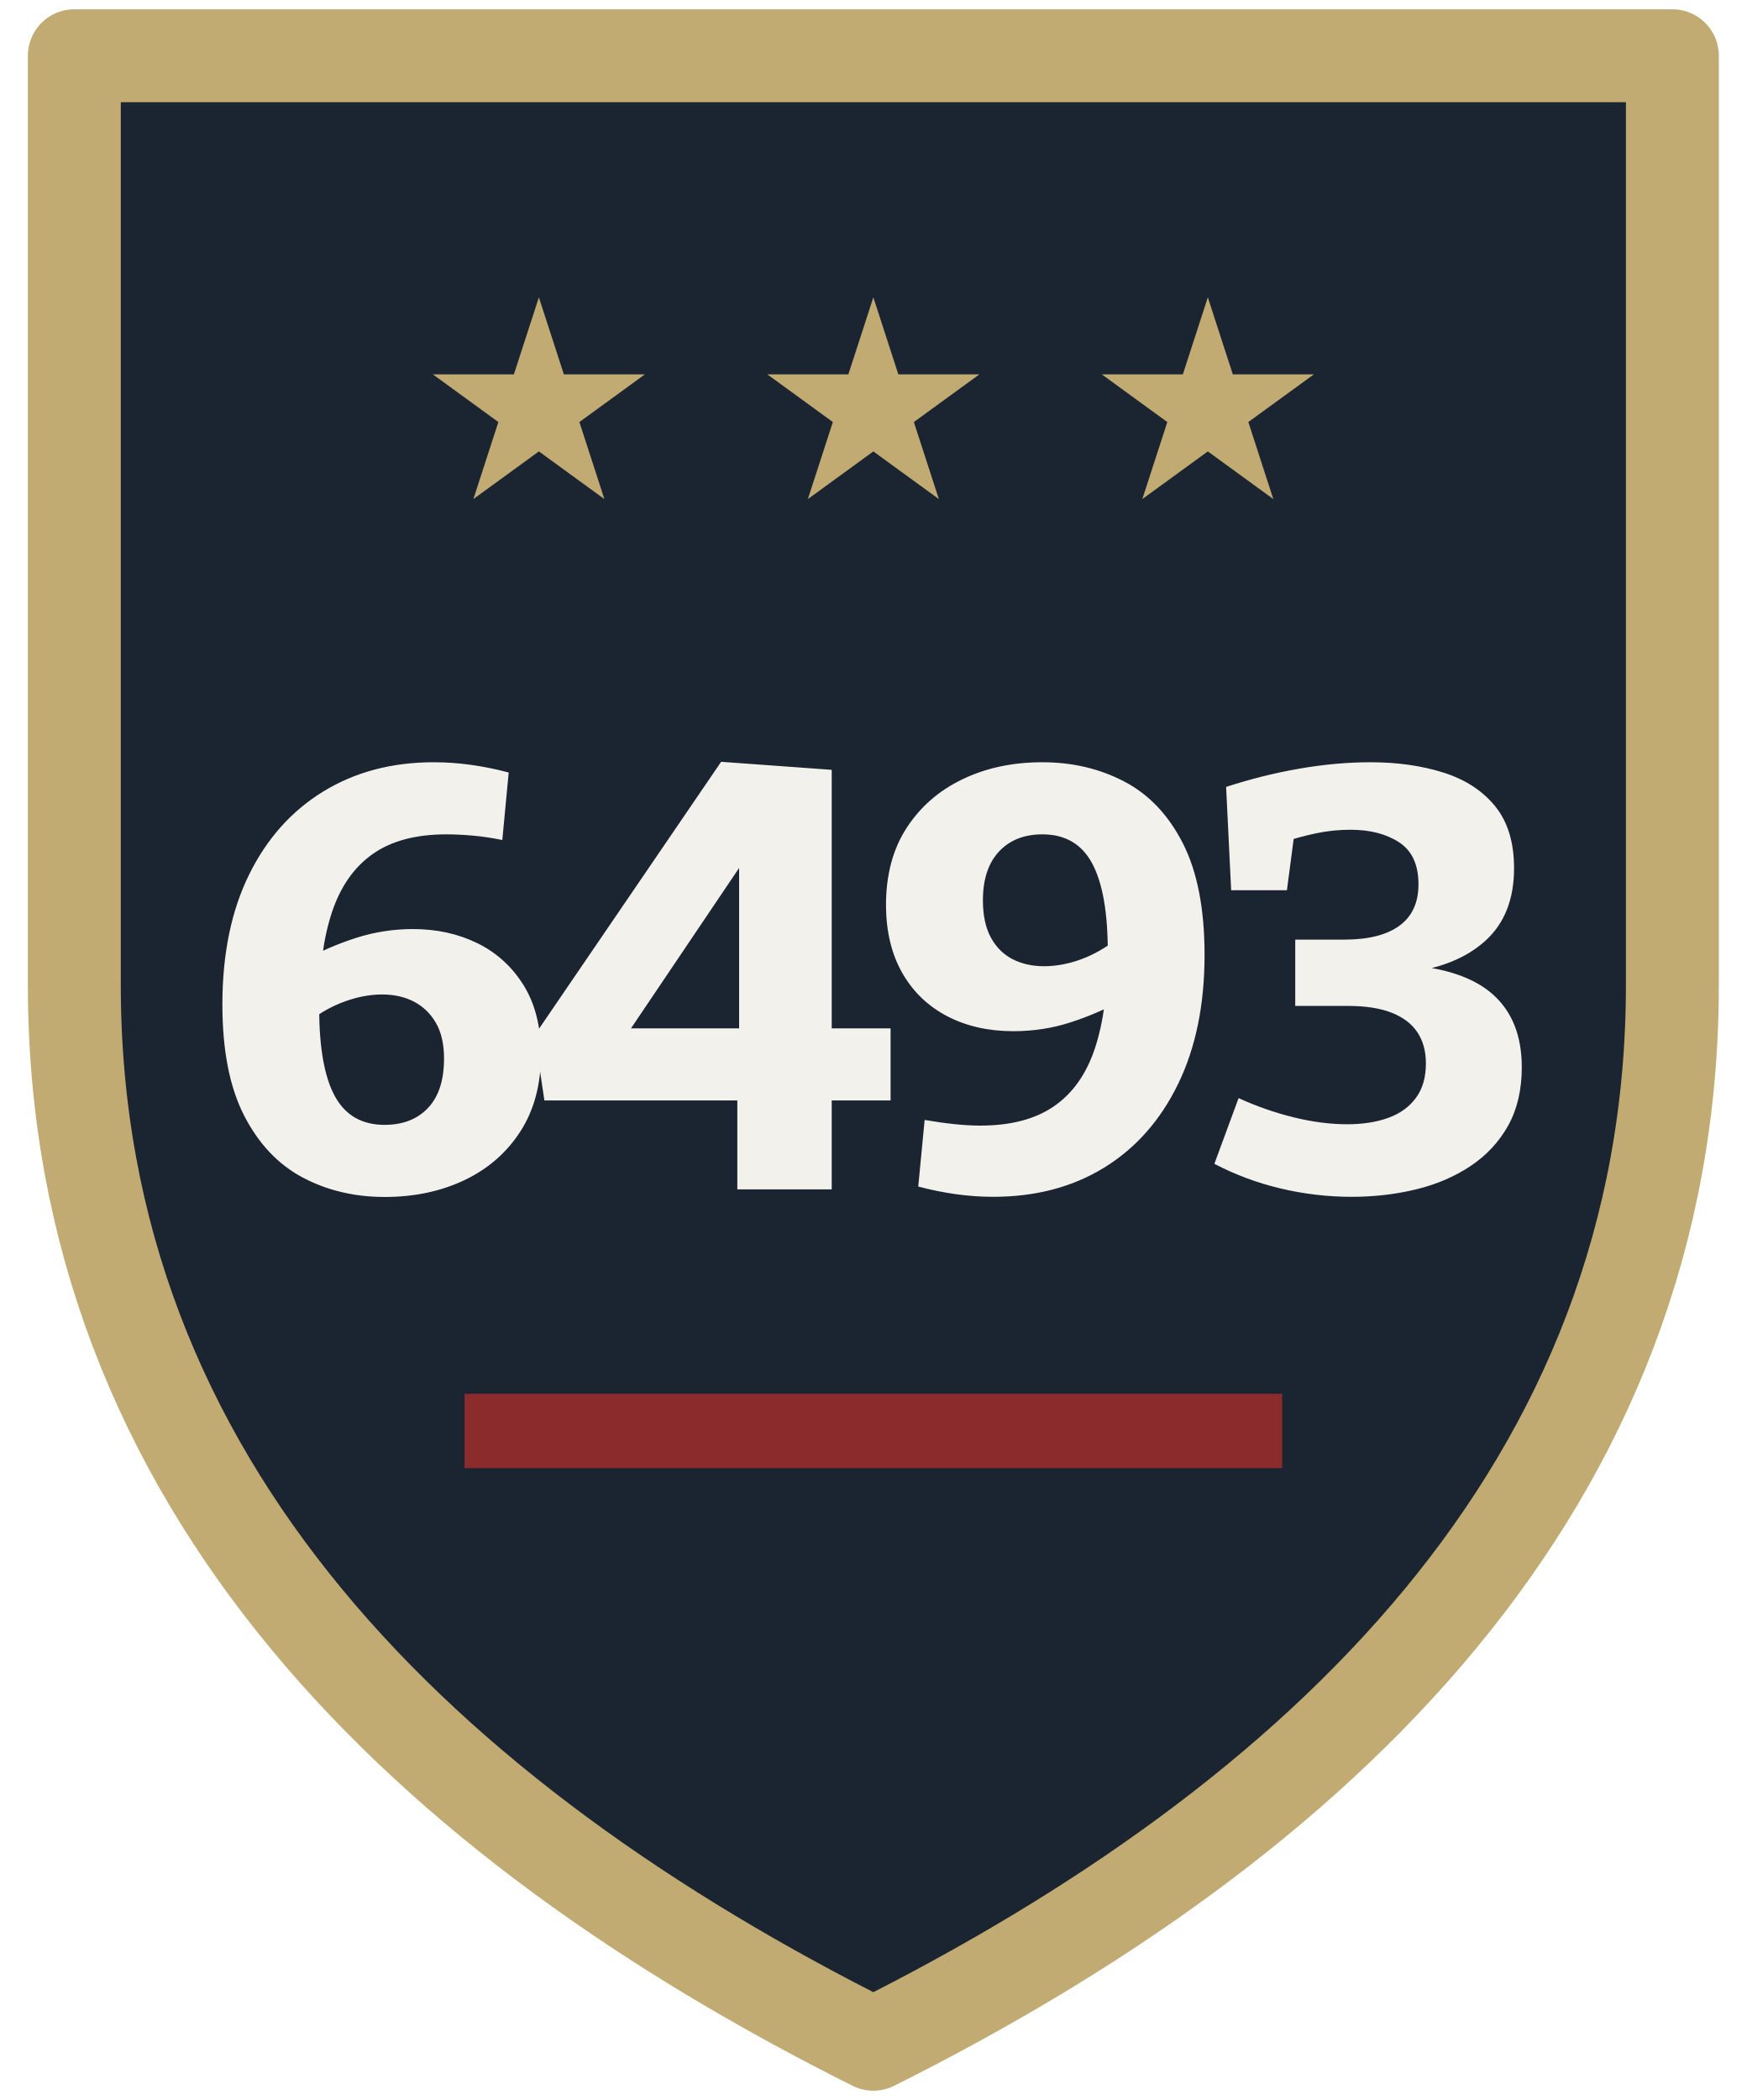
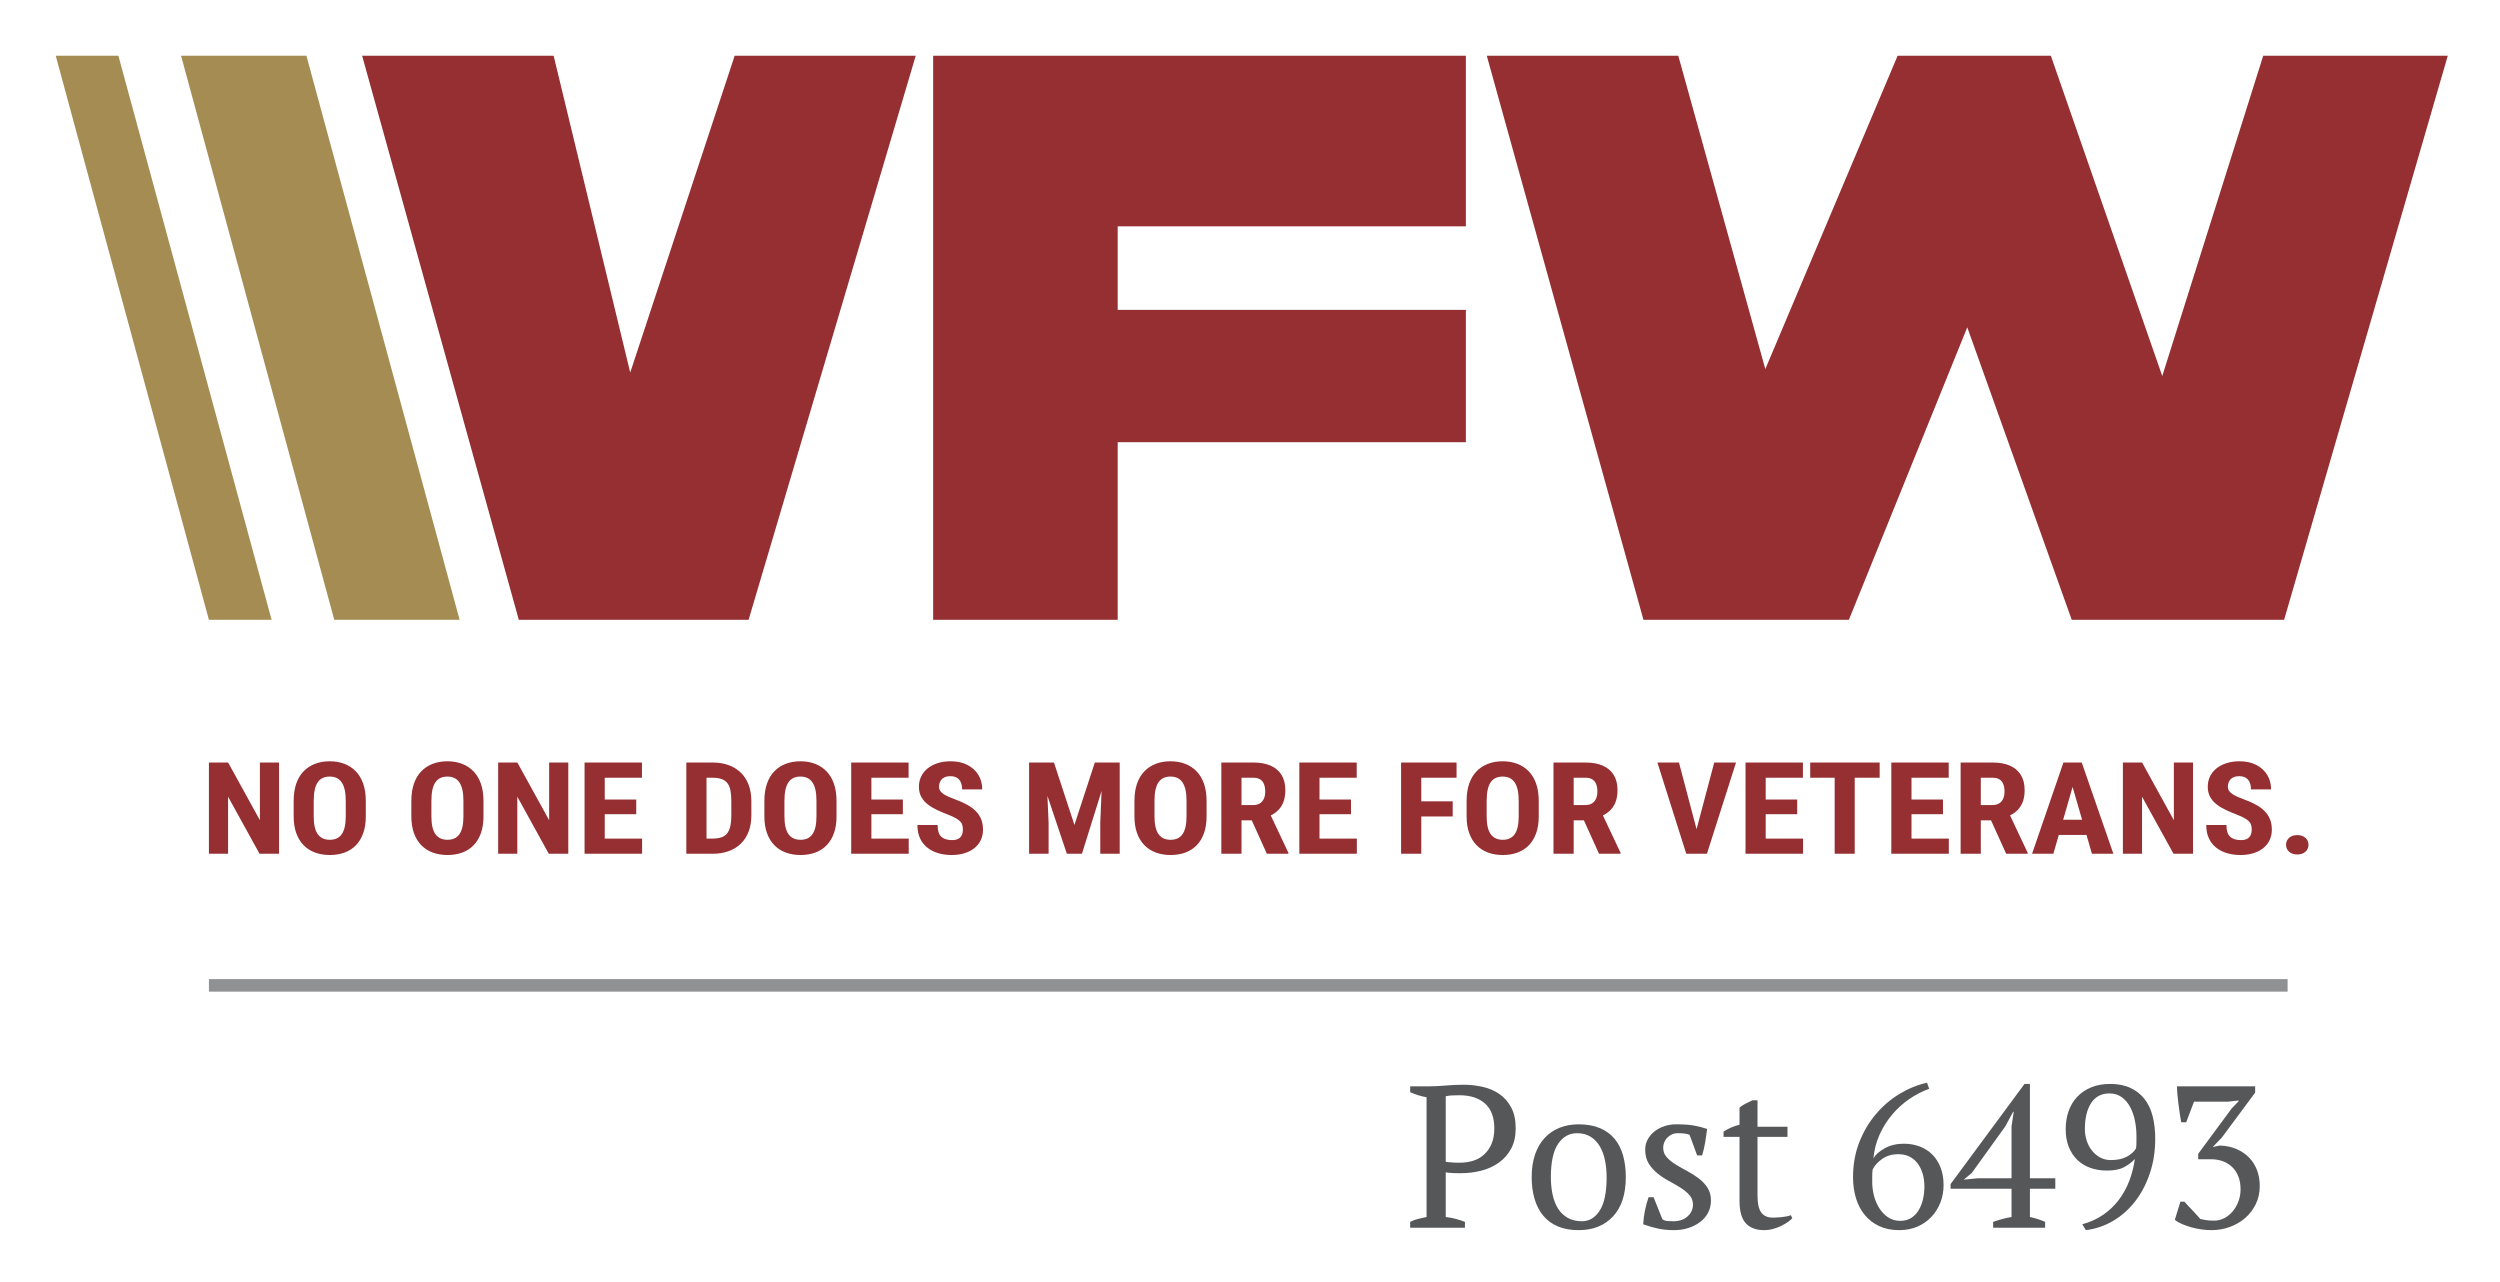
- <svg xmlns="http://www.w3.org/2000/svg" viewBox="6 6 188 226" role="img" aria-labelledby="t">
-   <path d="M14 12H186V112C186 166 148 202 100 226C52 202 14 166 14 112Z" fill="#1b2531" stroke="#c2ab72" stroke-width="10" stroke-linejoin="round" />
-   <path d="M64.00,38.00L66.69,46.29L75.41,46.29L68.36,51.42L71.05,59.71L64.00,54.58L56.95,59.71L59.64,51.42L52.59,46.29L61.31,46.29Z M100.00,38.00L102.69,46.29L111.41,46.29L104.36,51.42L107.05,59.71L100.00,54.58L92.95,59.71L95.64,51.42L88.59,46.29L97.31,46.29Z M136.00,38.00L138.69,46.29L147.41,46.29L140.36,51.42L143.05,59.71L136.00,54.58L128.95,59.71L131.64,51.42L124.59,46.29L133.31,46.29Z" fill="#c2ab72" />
-   <path d="M39.184 115.968 38.72 109.36Q41.392 107.872 44.352 106.928Q47.312 105.984 50.448 105.984Q54.272 105.984 57.376 107.504Q60.48 109.024 62.352 112.024Q64.224 115.024 64.224 119.488Q64.224 124.32 62.016 127.752Q59.808 131.184 56.0 133.0Q52.192 134.816 47.408 134.816Q42.528 134.816 38.576 132.72Q34.624 130.624 32.28 126.064Q29.936 121.504 29.936 114.112Q29.936 105.968 32.8 100.144Q35.664 94.32 40.8 91.176Q45.936 88.032 52.688 88.032Q56.576 88.032 60.752 89.136L60.064 96.4Q58.416 96.064 56.88 95.928Q55.344 95.792 54.048 95.792Q49.12 95.792 46.12 97.904Q43.12 100.016 41.736 104.152Q40.352 108.288 40.352 114.448Q40.352 120.88 42.04 123.968Q43.728 127.056 47.392 127.056Q50.352 127.056 52.072 125.232Q53.792 123.408 53.792 119.92Q53.792 117.6 52.92 116.088Q52.048 114.576 50.56 113.8Q49.072 113.024 47.12 113.024Q45.232 113.024 43.176 113.752Q41.12 114.48 39.184 115.968ZM85.36 122.4 87.872 124.432H64.592L63.552 117.392L83.616 87.984L95.52 88.848V118.464L93.008 116.672H101.856V124.432H93.008L95.52 122.4V134.0H85.36ZM88.064 116.672 85.552 118.464V93.664L89.024 94.256L71.488 120.272L69.52 116.672ZM126.384 106.928 126.864 113.584Q124.24 115.04 121.28 116.008Q118.32 116.976 115.072 116.976Q111.04 116.976 107.944 115.36Q104.848 113.744 103.12 110.72Q101.392 107.696 101.36 103.488Q101.344 98.576 103.552 95.144Q105.76 91.712 109.576 89.872Q113.392 88.032 118.176 88.032Q123.056 88.032 127.032 90.12Q131.008 92.208 133.328 96.784Q135.648 101.36 135.648 108.768Q135.648 116.8 132.8 122.656Q129.952 128.512 124.848 131.656Q119.744 134.8 112.88 134.8Q109.008 134.8 104.832 133.696L105.52 126.528Q107.184 126.816 108.712 126.976Q110.24 127.136 111.504 127.136Q116.464 127.136 119.488 125.024Q122.512 122.912 123.872 118.744Q125.232 114.576 125.232 108.432Q125.232 102.048 123.552 98.92Q121.872 95.792 118.192 95.792Q115.248 95.792 113.52 97.648Q111.792 99.504 111.792 102.896Q111.792 105.312 112.64 106.88Q113.488 108.448 114.968 109.216Q116.448 109.984 118.368 109.984Q120.352 109.984 122.4 109.224Q124.448 108.464 126.384 106.928ZM151.488 134.8Q147.616 134.8 143.84 133.904Q140.064 133.008 136.704 131.248L139.312 124.176Q142.176 125.488 145.216 126.24Q148.256 126.992 151.008 126.992Q153.472 126.992 155.376 126.32Q157.28 125.648 158.376 124.184Q159.472 122.72 159.472 120.448Q159.472 118.464 158.552 117.088Q157.632 115.712 155.776 114.984Q153.92 114.256 151.056 114.256H145.408V107.12H150.704Q154.576 107.12 156.624 105.624Q158.672 104.128 158.672 101.168Q158.672 98.016 156.6 96.656Q154.528 95.296 151.344 95.296Q149.472 95.296 147.648 95.68Q145.824 96.064 144.064 96.656L145.36 95.376L144.512 101.808H138.512L137.968 90.688Q141.888 89.408 145.864 88.72Q149.84 88.032 153.488 88.032Q157.84 88.032 161.36 89.144Q164.88 90.256 166.92 92.76Q168.96 95.264 168.96 99.44Q168.96 104.432 165.896 107.224Q162.832 110.016 157.488 110.656L157.104 109.824Q163.6 110.256 166.696 113.032Q169.792 115.808 169.792 120.848Q169.792 124.496 168.328 127.128Q166.864 129.76 164.288 131.48Q161.712 133.2 158.408 134.0Q155.104 134.8 151.488 134.8Z" fill="#f2f1ec" />
-   <path d="M56 160H144" stroke="#8c2b2c" stroke-width="8" />
+ <svg xmlns="http://www.w3.org/2000/svg" viewBox="3 4 359 184" role="img" aria-labelledby="t">
+   <path fill="#a58c52" d="M11 12L20 12L42 93L33 93ZM29 12L47 12L69 93L51 93Z" />
+   <path fill="#952f32" d="M55 12L82.5 12L93.5 57.5L108.5 12L134.5 12L110.5 93L77.5 93ZM137 12L213.5 12L213.5 36.5L163.5 36.5L163.5 48.5L213.5 48.5L213.5 67.5L163.5 67.5L163.5 93L137 93ZM216.5 12L244 12L256.5 57L275.5 12L297.5 12L313.5 58L328 12L354.5 12L331 93L300.5 93L285.5 51L268.5 93L239 93Z" />
+   <path fill="#952f32" d="M43.072 113.5V126.6H40.272L35.751 118.404V126.6H33.0V113.5H35.76L40.322 121.786V113.5ZM55.529 119.033V121.22Q55.529 122.605 55.158 123.644Q54.787 124.684 54.109 125.381Q53.431 126.078 52.476 126.429Q51.522 126.78 50.364 126.78Q49.206 126.78 48.252 126.429Q47.297 126.078 46.609 125.381Q45.922 124.684 45.546 123.644Q45.17 122.605 45.17 121.22V119.033Q45.17 117.612 45.536 116.546Q45.902 115.479 46.594 114.764Q47.287 114.049 48.237 113.684Q49.187 113.32 50.344 113.32Q51.502 113.32 52.452 113.684Q53.401 114.049 54.094 114.764Q54.787 115.479 55.158 116.546Q55.529 117.612 55.529 119.033ZM52.649 121.22V119.015Q52.649 118.08 52.501 117.418Q52.353 116.757 52.056 116.334Q51.759 115.911 51.334 115.713Q50.908 115.515 50.344 115.515Q49.78 115.515 49.35 115.713Q48.919 115.911 48.628 116.334Q48.336 116.757 48.192 117.418Q48.049 118.08 48.049 119.015V121.22Q48.049 122.119 48.197 122.758Q48.346 123.397 48.642 123.802Q48.939 124.207 49.37 124.4Q49.8 124.594 50.364 124.594Q50.918 124.594 51.348 124.4Q51.779 124.207 52.066 123.802Q52.353 123.397 52.501 122.758Q52.649 122.119 52.649 121.22ZM72.428 119.033V121.22Q72.428 122.605 72.057 123.644Q71.686 124.684 71.008 125.381Q70.33 126.078 69.375 126.429Q68.421 126.78 67.263 126.78Q66.105 126.78 65.151 126.429Q64.196 126.078 63.508 125.381Q62.821 124.684 62.445 123.644Q62.069 122.605 62.069 121.22V119.033Q62.069 117.612 62.435 116.546Q62.801 115.479 63.493 114.764Q64.186 114.049 65.136 113.684Q66.086 113.32 67.243 113.32Q68.401 113.32 69.351 113.684Q70.3 114.049 70.993 114.764Q71.686 115.479 72.057 116.546Q72.428 117.612 72.428 119.033ZM69.548 121.22V119.015Q69.548 118.08 69.4 117.418Q69.252 116.757 68.955 116.334Q68.658 115.911 68.233 115.713Q67.807 115.515 67.243 115.515Q66.679 115.515 66.249 115.713Q65.818 115.911 65.527 116.334Q65.235 116.757 65.091 117.418Q64.948 118.08 64.948 119.015V121.22Q64.948 122.119 65.096 122.758Q65.245 123.397 65.541 123.802Q65.838 124.207 66.269 124.4Q66.699 124.594 67.263 124.594Q67.817 124.594 68.247 124.4Q68.678 124.207 68.965 123.802Q69.252 123.397 69.4 122.758Q69.548 122.119 69.548 121.22ZM84.607 113.5V126.6H81.807L77.286 118.404V126.6H74.535V113.5H77.295L81.857 121.786V113.5ZM95.204 124.423V126.6H88.941V124.423ZM89.841 113.5V126.6H86.942V113.5ZM94.363 118.808V120.923H88.941V118.808ZM95.184 113.5V115.686H88.941V113.5ZM105.315 126.6H102.773L102.792 124.423H105.315Q106.364 124.423 106.948 124.081Q107.532 123.739 107.774 123.001Q108.016 122.263 108.016 121.067V119.024Q108.016 118.116 107.888 117.481Q107.759 116.847 107.452 116.456Q107.146 116.064 106.631 115.875Q106.117 115.686 105.355 115.686H102.723V113.5H105.355Q106.601 113.5 107.621 113.869Q108.64 114.238 109.372 114.944Q110.104 115.65 110.5 116.685Q110.895 117.72 110.895 119.042V121.067Q110.895 122.398 110.5 123.424Q110.104 124.45 109.377 125.156Q108.65 125.862 107.621 126.231Q106.592 126.6 105.315 126.6ZM104.455 113.5V126.6H101.556V113.5ZM123.124 119.033V121.22Q123.124 122.605 122.753 123.644Q122.382 124.684 121.705 125.381Q121.027 126.078 120.072 126.429Q119.117 126.78 117.96 126.78Q116.802 126.78 115.847 126.429Q114.893 126.078 114.205 125.381Q113.517 124.684 113.141 123.644Q112.765 122.605 112.765 121.22V119.033Q112.765 117.612 113.132 116.546Q113.498 115.479 114.19 114.764Q114.883 114.049 115.833 113.684Q116.782 113.32 117.94 113.32Q119.098 113.32 120.047 113.684Q120.997 114.049 121.69 114.764Q122.382 115.479 122.753 116.546Q123.124 117.612 123.124 119.033ZM120.245 121.22V119.015Q120.245 118.08 120.097 117.418Q119.949 116.757 119.652 116.334Q119.355 115.911 118.929 115.713Q118.504 115.515 117.94 115.515Q117.376 115.515 116.946 115.713Q116.515 115.911 116.223 116.334Q115.932 116.757 115.788 117.418Q115.645 118.08 115.645 119.015V121.22Q115.645 122.119 115.793 122.758Q115.941 123.397 116.238 123.802Q116.535 124.207 116.965 124.4Q117.396 124.594 117.96 124.594Q118.514 124.594 118.944 124.4Q119.375 124.207 119.662 123.802Q119.949 123.397 120.097 122.758Q120.245 122.119 120.245 121.22ZM133.493 124.423V126.6H127.23V124.423ZM128.131 113.5V126.6H125.232V113.5ZM132.652 118.808V120.923H127.23V118.808ZM133.474 113.5V115.686H127.23V113.5ZM141.27 123.154Q141.27 122.803 141.201 122.515Q141.132 122.227 140.909 121.984Q140.686 121.741 140.266 121.499Q139.845 121.256 139.173 120.995Q138.371 120.689 137.619 120.342Q136.867 119.996 136.264 119.537Q135.66 119.078 135.309 118.453Q134.958 117.828 134.958 116.982Q134.958 116.154 135.289 115.479Q135.621 114.805 136.234 114.323Q136.847 113.842 137.674 113.581Q138.5 113.32 139.519 113.32Q140.904 113.32 141.918 113.842Q142.932 114.364 143.491 115.272Q144.05 116.181 144.05 117.36H141.161Q141.161 116.802 140.988 116.375Q140.815 115.947 140.439 115.704Q140.063 115.461 139.469 115.461Q138.915 115.461 138.554 115.664Q138.193 115.866 138.02 116.213Q137.847 116.559 137.847 116.991Q137.847 117.315 138.02 117.571Q138.193 117.828 138.5 118.03Q138.806 118.233 139.227 118.421Q139.647 118.61 140.152 118.79Q141.132 119.141 141.884 119.56Q142.635 119.978 143.14 120.495Q143.645 121.013 143.902 121.661Q144.159 122.308 144.159 123.136Q144.159 123.955 143.847 124.625Q143.536 125.295 142.942 125.777Q142.349 126.258 141.512 126.519Q140.676 126.78 139.647 126.78Q138.648 126.78 137.758 126.524Q136.867 126.267 136.19 125.741Q135.512 125.214 135.126 124.4Q134.74 123.586 134.74 122.47H137.639Q137.639 123.064 137.768 123.482Q137.896 123.901 138.163 124.148Q138.431 124.396 138.821 124.517Q139.212 124.639 139.717 124.639Q140.291 124.639 140.632 124.441Q140.973 124.243 141.122 123.91Q141.27 123.577 141.27 123.154ZM151.807 113.5H154.35L157.288 122.461L160.217 113.5H162.463L158.367 126.6H156.2ZM150.778 113.5H153.202L153.578 122.137V126.6H150.778ZM161.355 113.5H163.789V126.6H160.999V122.137ZM176.265 119.033V121.22Q176.265 122.605 175.894 123.644Q175.523 124.684 174.845 125.381Q174.168 126.078 173.213 126.429Q172.258 126.78 171.101 126.78Q169.943 126.78 168.988 126.429Q168.033 126.078 167.346 125.381Q166.658 124.684 166.282 123.644Q165.906 122.605 165.906 121.22V119.033Q165.906 117.612 166.272 116.546Q166.638 115.479 167.331 114.764Q168.023 114.049 168.973 113.684Q169.923 113.32 171.081 113.32Q172.238 113.32 173.188 113.684Q174.138 114.049 174.831 114.764Q175.523 115.479 175.894 116.546Q176.265 117.612 176.265 119.033ZM173.386 121.22V119.015Q173.386 118.08 173.238 117.418Q173.089 116.757 172.792 116.334Q172.496 115.911 172.07 115.713Q171.645 115.515 171.081 115.515Q170.517 115.515 170.086 115.713Q169.656 115.911 169.364 116.334Q169.072 116.757 168.929 117.418Q168.785 118.08 168.785 119.015V121.22Q168.785 122.119 168.934 122.758Q169.082 123.397 169.379 123.802Q169.676 124.207 170.106 124.4Q170.537 124.594 171.101 124.594Q171.655 124.594 172.085 124.4Q172.515 124.207 172.802 123.802Q173.089 123.397 173.238 122.758Q173.386 122.119 173.386 121.22ZM178.383 113.5H183.003Q184.448 113.5 185.467 113.95Q186.486 114.4 187.03 115.281Q187.574 116.163 187.574 117.459Q187.574 118.52 187.257 119.272Q186.941 120.023 186.357 120.522Q185.773 121.022 184.962 121.319L184.081 121.795H180.332L180.322 119.609H182.924Q183.517 119.609 183.908 119.371Q184.299 119.132 184.492 118.696Q184.685 118.26 184.685 117.675Q184.685 117.054 184.512 116.609Q184.339 116.163 183.968 115.925Q183.597 115.686 183.003 115.686H181.281V126.6H178.383ZM184.922 126.6 182.281 120.761 185.318 120.752 188.019 126.474V126.6ZM197.844 124.423V126.6H191.581V124.423ZM192.481 113.5V126.6H189.583V113.5ZM197.003 118.808V120.923H191.581V118.808ZM197.824 113.5V115.686H191.581V113.5ZM207.095 113.5V126.6H204.196V113.5ZM211.607 119.069V121.247H206.363V119.069ZM212.161 113.5V115.686H206.363V113.5ZM223.964 119.033V121.22Q223.964 122.605 223.593 123.644Q223.222 124.684 222.544 125.381Q221.867 126.078 220.912 126.429Q219.957 126.78 218.8 126.78Q217.642 126.78 216.687 126.429Q215.732 126.078 215.045 125.381Q214.357 124.684 213.981 123.644Q213.605 122.605 213.605 121.22V119.033Q213.605 117.612 213.971 116.546Q214.337 115.479 215.03 114.764Q215.722 114.049 216.672 113.684Q217.622 113.32 218.78 113.32Q219.937 113.32 220.887 113.684Q221.837 114.049 222.53 114.764Q223.222 115.479 223.593 116.546Q223.964 117.612 223.964 119.033ZM221.085 121.22V119.015Q221.085 118.08 220.937 117.418Q220.788 116.757 220.491 116.334Q220.195 115.911 219.769 115.713Q219.344 115.515 218.78 115.515Q218.216 115.515 217.785 115.713Q217.355 115.911 217.063 116.334Q216.771 116.757 216.628 117.418Q216.484 118.08 216.484 119.015V121.22Q216.484 122.119 216.633 122.758Q216.781 123.397 217.078 123.802Q217.375 124.207 217.805 124.4Q218.236 124.594 218.8 124.594Q219.354 124.594 219.784 124.4Q220.214 124.207 220.501 123.802Q220.788 123.397 220.937 122.758Q221.085 122.119 221.085 121.22ZM226.081 113.5H230.702Q232.147 113.5 233.166 113.95Q234.185 114.4 234.729 115.281Q235.273 116.163 235.273 117.459Q235.273 118.52 234.956 119.272Q234.64 120.023 234.056 120.522Q233.472 121.022 232.661 121.319L231.78 121.795H228.031L228.021 119.609H230.623Q231.216 119.609 231.607 119.371Q231.998 119.132 232.191 118.696Q232.384 118.26 232.384 117.675Q232.384 117.054 232.211 116.609Q232.038 116.163 231.667 115.925Q231.296 115.686 230.702 115.686H228.98V126.6H226.081ZM232.621 126.6 229.98 120.761 233.017 120.752 235.718 126.474V126.6ZM246.433 123.802 249.164 113.5H252.291L248.115 126.6H246.008ZM244.098 113.5 246.819 123.802 247.265 126.6H245.147L241.002 113.5ZM261.918 124.423V126.6H255.655V124.423ZM256.555 113.5V126.6H253.656V113.5ZM261.077 118.808V120.923H255.655V118.808ZM261.898 113.5V115.686H255.655V113.5ZM269.338 113.5V126.6H266.459V113.5ZM272.92 113.5V115.686H262.947V113.5ZM282.853 124.423V126.6H276.59V124.423ZM277.491 113.5V126.6H274.592V113.5ZM282.012 118.808V120.923H276.59V118.808ZM282.834 113.5V115.686H276.59V113.5ZM284.545 113.5H289.166Q290.61 113.5 291.629 113.95Q292.648 114.4 293.193 115.281Q293.737 116.163 293.737 117.459Q293.737 118.52 293.42 119.272Q293.103 120.023 292.52 120.522Q291.936 121.022 291.125 121.319L290.244 121.795H286.494L286.484 119.609H289.087Q289.68 119.609 290.071 119.371Q290.462 119.132 290.655 118.696Q290.848 118.26 290.848 117.675Q290.848 117.054 290.675 116.609Q290.501 116.163 290.13 115.925Q289.759 115.686 289.166 115.686H287.444V126.6H284.545ZM291.085 126.6 288.443 120.761 291.481 120.752 294.182 126.474V126.6ZM300.959 115.839 297.863 126.6H294.805L299.307 113.5H301.217ZM303.403 126.6 300.287 115.839 300 113.5H301.939L306.48 126.6ZM303.512 121.714V123.901H297.012V121.714ZM317.918 113.5V126.6H315.118L310.596 118.404V126.6H307.846V113.5H310.606L315.167 121.786V113.5ZM326.347 123.154Q326.347 122.803 326.278 122.515Q326.209 122.227 325.986 121.984Q325.764 121.741 325.343 121.499Q324.923 121.256 324.25 120.995Q323.448 120.689 322.696 120.342Q321.945 119.996 321.341 119.537Q320.737 119.078 320.386 118.453Q320.035 117.828 320.035 116.982Q320.035 116.154 320.366 115.479Q320.698 114.805 321.311 114.323Q321.925 113.842 322.751 113.581Q323.577 113.32 324.596 113.32Q325.981 113.32 326.995 113.842Q328.01 114.364 328.569 115.272Q329.128 116.181 329.128 117.36H326.239Q326.239 116.802 326.065 116.375Q325.892 115.947 325.516 115.704Q325.14 115.461 324.547 115.461Q323.993 115.461 323.631 115.664Q323.27 115.866 323.097 116.213Q322.924 116.559 322.924 116.991Q322.924 117.315 323.097 117.571Q323.27 117.828 323.577 118.03Q323.884 118.233 324.304 118.421Q324.725 118.61 325.229 118.79Q326.209 119.141 326.961 119.56Q327.713 119.978 328.217 120.495Q328.722 121.013 328.979 121.661Q329.236 122.308 329.236 123.136Q329.236 123.955 328.925 124.625Q328.613 125.295 328.019 125.777Q327.426 126.258 326.59 126.519Q325.754 126.78 324.725 126.78Q323.725 126.78 322.835 126.524Q321.945 126.267 321.267 125.741Q320.589 125.214 320.203 124.4Q319.817 123.586 319.817 122.47H322.716Q322.716 123.064 322.845 123.482Q322.973 123.901 323.241 124.148Q323.508 124.396 323.899 124.517Q324.289 124.639 324.794 124.639Q325.368 124.639 325.709 124.441Q326.051 124.243 326.199 123.91Q326.347 123.577 326.347 123.154ZM331.275 125.313Q331.275 124.72 331.71 124.319Q332.145 123.919 332.887 123.919Q333.629 123.919 334.065 124.319Q334.5 124.72 334.5 125.313Q334.5 125.907 334.065 126.303Q333.629 126.699 332.887 126.699Q332.145 126.699 331.71 126.303Q331.275 125.907 331.275 125.313Z" />
+   <path fill="#909193" d="M33 144.6H331.5V146.4H33Z" />
+   <path fill="#555759" d="M210.608 178.763Q211.383 178.85 212.072 179.038Q212.761 179.227 213.364 179.459V180.3H205.5V179.459Q206.074 179.169 206.677 179.024Q207.279 178.879 207.853 178.763V161.566Q207.193 161.45 206.619 161.262Q206.045 161.073 205.5 160.841V160.0H208.083Q209.231 160.0 210.58 159.884Q211.929 159.768 213.163 159.768Q214.569 159.768 215.918 160.072Q217.267 160.377 218.314 161.102Q219.362 161.827 220.007 163.031Q220.653 164.234 220.653 166.032Q220.653 167.743 219.993 168.961Q219.333 170.179 218.228 170.962Q217.123 171.745 215.717 172.108Q214.311 172.47 212.818 172.47Q212.675 172.47 212.373 172.47Q212.072 172.47 211.728 172.456Q211.383 172.441 211.068 172.412Q210.752 172.383 210.608 172.354ZM212.56 161.276Q211.871 161.276 211.441 161.305Q211.01 161.334 210.608 161.421V170.817Q210.752 170.875 211.025 170.889Q211.297 170.904 211.599 170.933Q211.9 170.962 212.187 170.962Q212.474 170.962 212.646 170.962Q213.651 170.962 214.54 170.687Q215.43 170.411 216.104 169.802Q216.779 169.193 217.181 168.265Q217.582 167.337 217.582 166.032Q217.582 163.654 216.248 162.465Q214.913 161.276 212.56 161.276ZM222.949 173.05Q222.949 171.223 223.423 169.817Q223.896 168.41 224.786 167.439Q225.675 166.467 226.924 165.959Q228.172 165.452 229.693 165.452Q231.473 165.452 232.764 166.003Q234.056 166.554 234.874 167.555Q235.691 168.555 236.079 169.947Q236.466 171.339 236.466 173.05Q236.466 176.704 234.63 178.676Q232.793 180.648 229.693 180.648Q227.971 180.648 226.709 180.112Q225.446 179.575 224.614 178.575Q223.781 177.574 223.365 176.168Q222.949 174.761 222.949 173.05ZM225.704 173.05Q225.704 174.355 225.948 175.515Q226.192 176.675 226.723 177.531Q227.254 178.386 228.115 178.879Q228.976 179.372 230.181 179.372Q231.731 179.372 232.721 177.835Q233.711 176.298 233.711 173.05Q233.711 171.716 233.467 170.571Q233.223 169.425 232.707 168.57Q232.19 167.714 231.387 167.221Q230.583 166.728 229.464 166.728Q227.771 166.728 226.737 168.265Q225.704 169.802 225.704 173.05ZM246.109 176.994Q246.109 176.182 245.607 175.617Q245.105 175.051 244.33 174.558Q243.555 174.065 242.68 173.601Q241.804 173.137 241.03 172.514Q240.255 171.89 239.752 171.078Q239.25 170.266 239.25 169.077Q239.25 168.294 239.609 167.627Q239.968 166.96 240.57 166.482Q241.173 166.003 241.977 165.728Q242.78 165.452 243.699 165.452Q245.248 165.452 246.238 165.626Q247.229 165.8 248.147 166.119Q248.032 167.047 247.874 167.99Q247.716 168.932 247.429 169.918H246.712L245.621 166.96Q245.277 166.815 244.847 166.772Q244.416 166.728 243.957 166.728Q243.44 166.728 243.053 166.917Q242.665 167.105 242.393 167.395Q242.12 167.685 241.977 168.062Q241.833 168.439 241.833 168.816Q241.833 169.599 242.335 170.165Q242.838 170.73 243.612 171.209Q244.387 171.687 245.263 172.151Q246.138 172.615 246.913 173.195Q247.688 173.775 248.19 174.543Q248.692 175.312 248.692 176.385Q248.692 177.371 248.276 178.154Q247.86 178.937 247.128 179.488Q246.396 180.039 245.435 180.344Q244.473 180.648 243.383 180.648Q242.149 180.648 241.116 180.431Q240.082 180.213 238.963 179.807Q239.021 178.763 239.221 177.792Q239.422 176.82 239.738 175.921H240.456L241.718 179.082Q242.034 179.314 242.479 179.343Q242.924 179.372 243.297 179.372Q244.56 179.372 245.334 178.676Q246.109 177.98 246.109 176.994ZM250.5 166.496Q251.591 165.8 252.796 165.51V163.045Q253.169 162.726 253.671 162.48Q254.174 162.233 254.662 162.001H255.379V165.8H259.684V167.25H255.379V175.66Q255.379 177.4 255.924 178.125Q256.47 178.85 257.56 178.85Q258.077 178.85 258.852 178.778Q259.627 178.705 260.172 178.502L260.373 178.937Q260.143 179.198 259.727 179.488Q259.311 179.778 258.78 180.039Q258.249 180.3 257.618 180.474Q256.986 180.648 256.326 180.648Q254.604 180.648 253.7 179.662Q252.796 178.676 252.796 176.472V167.25H250.5ZM282.098 174.181Q282.098 175.515 281.639 176.69Q281.18 177.864 280.347 178.749Q279.515 179.633 278.338 180.141Q277.162 180.648 275.727 180.648Q274.12 180.648 272.886 180.083Q271.651 179.517 270.805 178.502Q269.958 177.487 269.528 176.095Q269.097 174.703 269.097 173.05Q269.097 170.324 269.987 168.048Q270.877 165.771 272.355 164.017Q273.833 162.262 275.741 161.102Q277.65 159.942 279.716 159.478L280.032 160.348Q278.511 160.899 277.147 161.841Q275.784 162.784 274.708 164.06Q273.632 165.336 272.914 166.917Q272.197 168.497 272.025 170.324Q272.484 169.541 273.66 168.888Q274.837 168.236 276.387 168.236Q277.621 168.236 278.683 168.642Q279.745 169.048 280.491 169.802Q281.237 170.556 281.667 171.658Q282.098 172.76 282.098 174.181ZM279.343 174.413Q279.343 172.354 278.353 171.049Q277.363 169.744 275.583 169.744Q274.234 169.744 273.273 170.425Q272.312 171.107 271.91 171.948Q271.852 172.354 271.852 172.905Q271.852 173.456 271.852 173.775Q271.852 174.703 272.096 175.675Q272.34 176.646 272.843 177.458Q273.345 178.27 274.105 178.792Q274.866 179.314 275.87 179.314Q276.789 179.314 277.449 178.894Q278.109 178.473 278.525 177.777Q278.941 177.081 279.142 176.197Q279.343 175.312 279.343 174.413ZM296.677 180.3H289.215V179.459Q290.622 178.966 291.856 178.763V174.703H283.102V174.036L293.721 159.652H294.496V173.195H298.141V174.703H294.496V178.763Q295.615 178.995 296.677 179.459ZM291.856 165.742 292.171 163.654H292.085L290.966 165.742L286.145 172.441L284.997 173.398L287.034 173.195H291.856ZM299.633 166.177Q299.633 164.756 300.049 163.567Q300.465 162.378 301.283 161.508Q302.101 160.638 303.292 160.145Q304.483 159.652 306.033 159.652Q307.698 159.652 308.917 160.218Q310.137 160.783 310.941 161.798Q311.744 162.813 312.117 164.278Q312.49 165.742 312.49 167.511Q312.49 170.208 311.715 172.499Q310.941 174.79 309.606 176.516Q308.272 178.241 306.449 179.314Q304.627 180.387 302.532 180.648L302.015 179.807Q303.708 179.343 305.014 178.444Q306.32 177.545 307.253 176.312Q308.185 175.08 308.759 173.587Q309.333 172.093 309.563 170.44Q308.903 171.136 307.999 171.615Q307.095 172.093 305.545 172.093Q304.254 172.093 303.163 171.702Q302.073 171.31 301.298 170.556Q300.523 169.802 300.078 168.7Q299.633 167.598 299.633 166.177ZM302.388 166.148Q302.388 166.989 302.647 167.786Q302.905 168.584 303.393 169.208Q303.881 169.831 304.569 170.208Q305.258 170.585 306.119 170.585Q307.497 170.585 308.401 170.107Q309.305 169.628 309.735 168.903Q309.793 168.526 309.793 167.961Q309.793 167.395 309.793 167.076Q309.793 166.032 309.577 164.945Q309.362 163.857 308.903 162.987Q308.444 162.117 307.698 161.566Q306.951 161.015 305.918 161.015Q304.196 161.015 303.292 162.392Q302.388 163.77 302.388 166.148ZM320.928 179.285Q321.731 179.285 322.42 178.923Q323.109 178.56 323.626 177.937Q324.142 177.313 324.444 176.501Q324.745 175.689 324.745 174.79Q324.745 173.717 324.415 172.905Q324.085 172.093 323.511 171.557Q322.937 171.02 322.176 170.745Q321.416 170.469 320.526 170.469H318.661V169.686L323.482 163.161L324.458 162.146V162.03L322.908 162.204H318.058L316.939 165.162H316.221Q316.106 164.553 316.006 163.857Q315.906 163.161 315.819 162.48Q315.733 161.798 315.676 161.16Q315.619 160.522 315.619 160.0H326.84V160.899L322.047 167.366L320.813 168.642V168.7L321.789 168.497Q323.138 168.555 324.2 169.019Q325.261 169.483 325.993 170.252Q326.725 171.02 327.113 172.05Q327.5 173.079 327.5 174.297Q327.5 175.747 326.926 176.922Q326.352 178.096 325.391 178.923Q324.429 179.749 323.181 180.199Q321.932 180.648 320.555 180.648Q319.895 180.648 319.149 180.547Q318.402 180.445 317.685 180.242Q316.967 180.039 316.35 179.778Q315.733 179.517 315.303 179.169L316.106 176.559H316.68Q316.853 176.762 317.154 177.081Q317.455 177.4 317.785 177.748Q318.115 178.096 318.431 178.444Q318.747 178.792 318.976 179.053Q319.263 179.111 319.723 179.198Q320.182 179.285 320.928 179.285Z" />
</svg>
